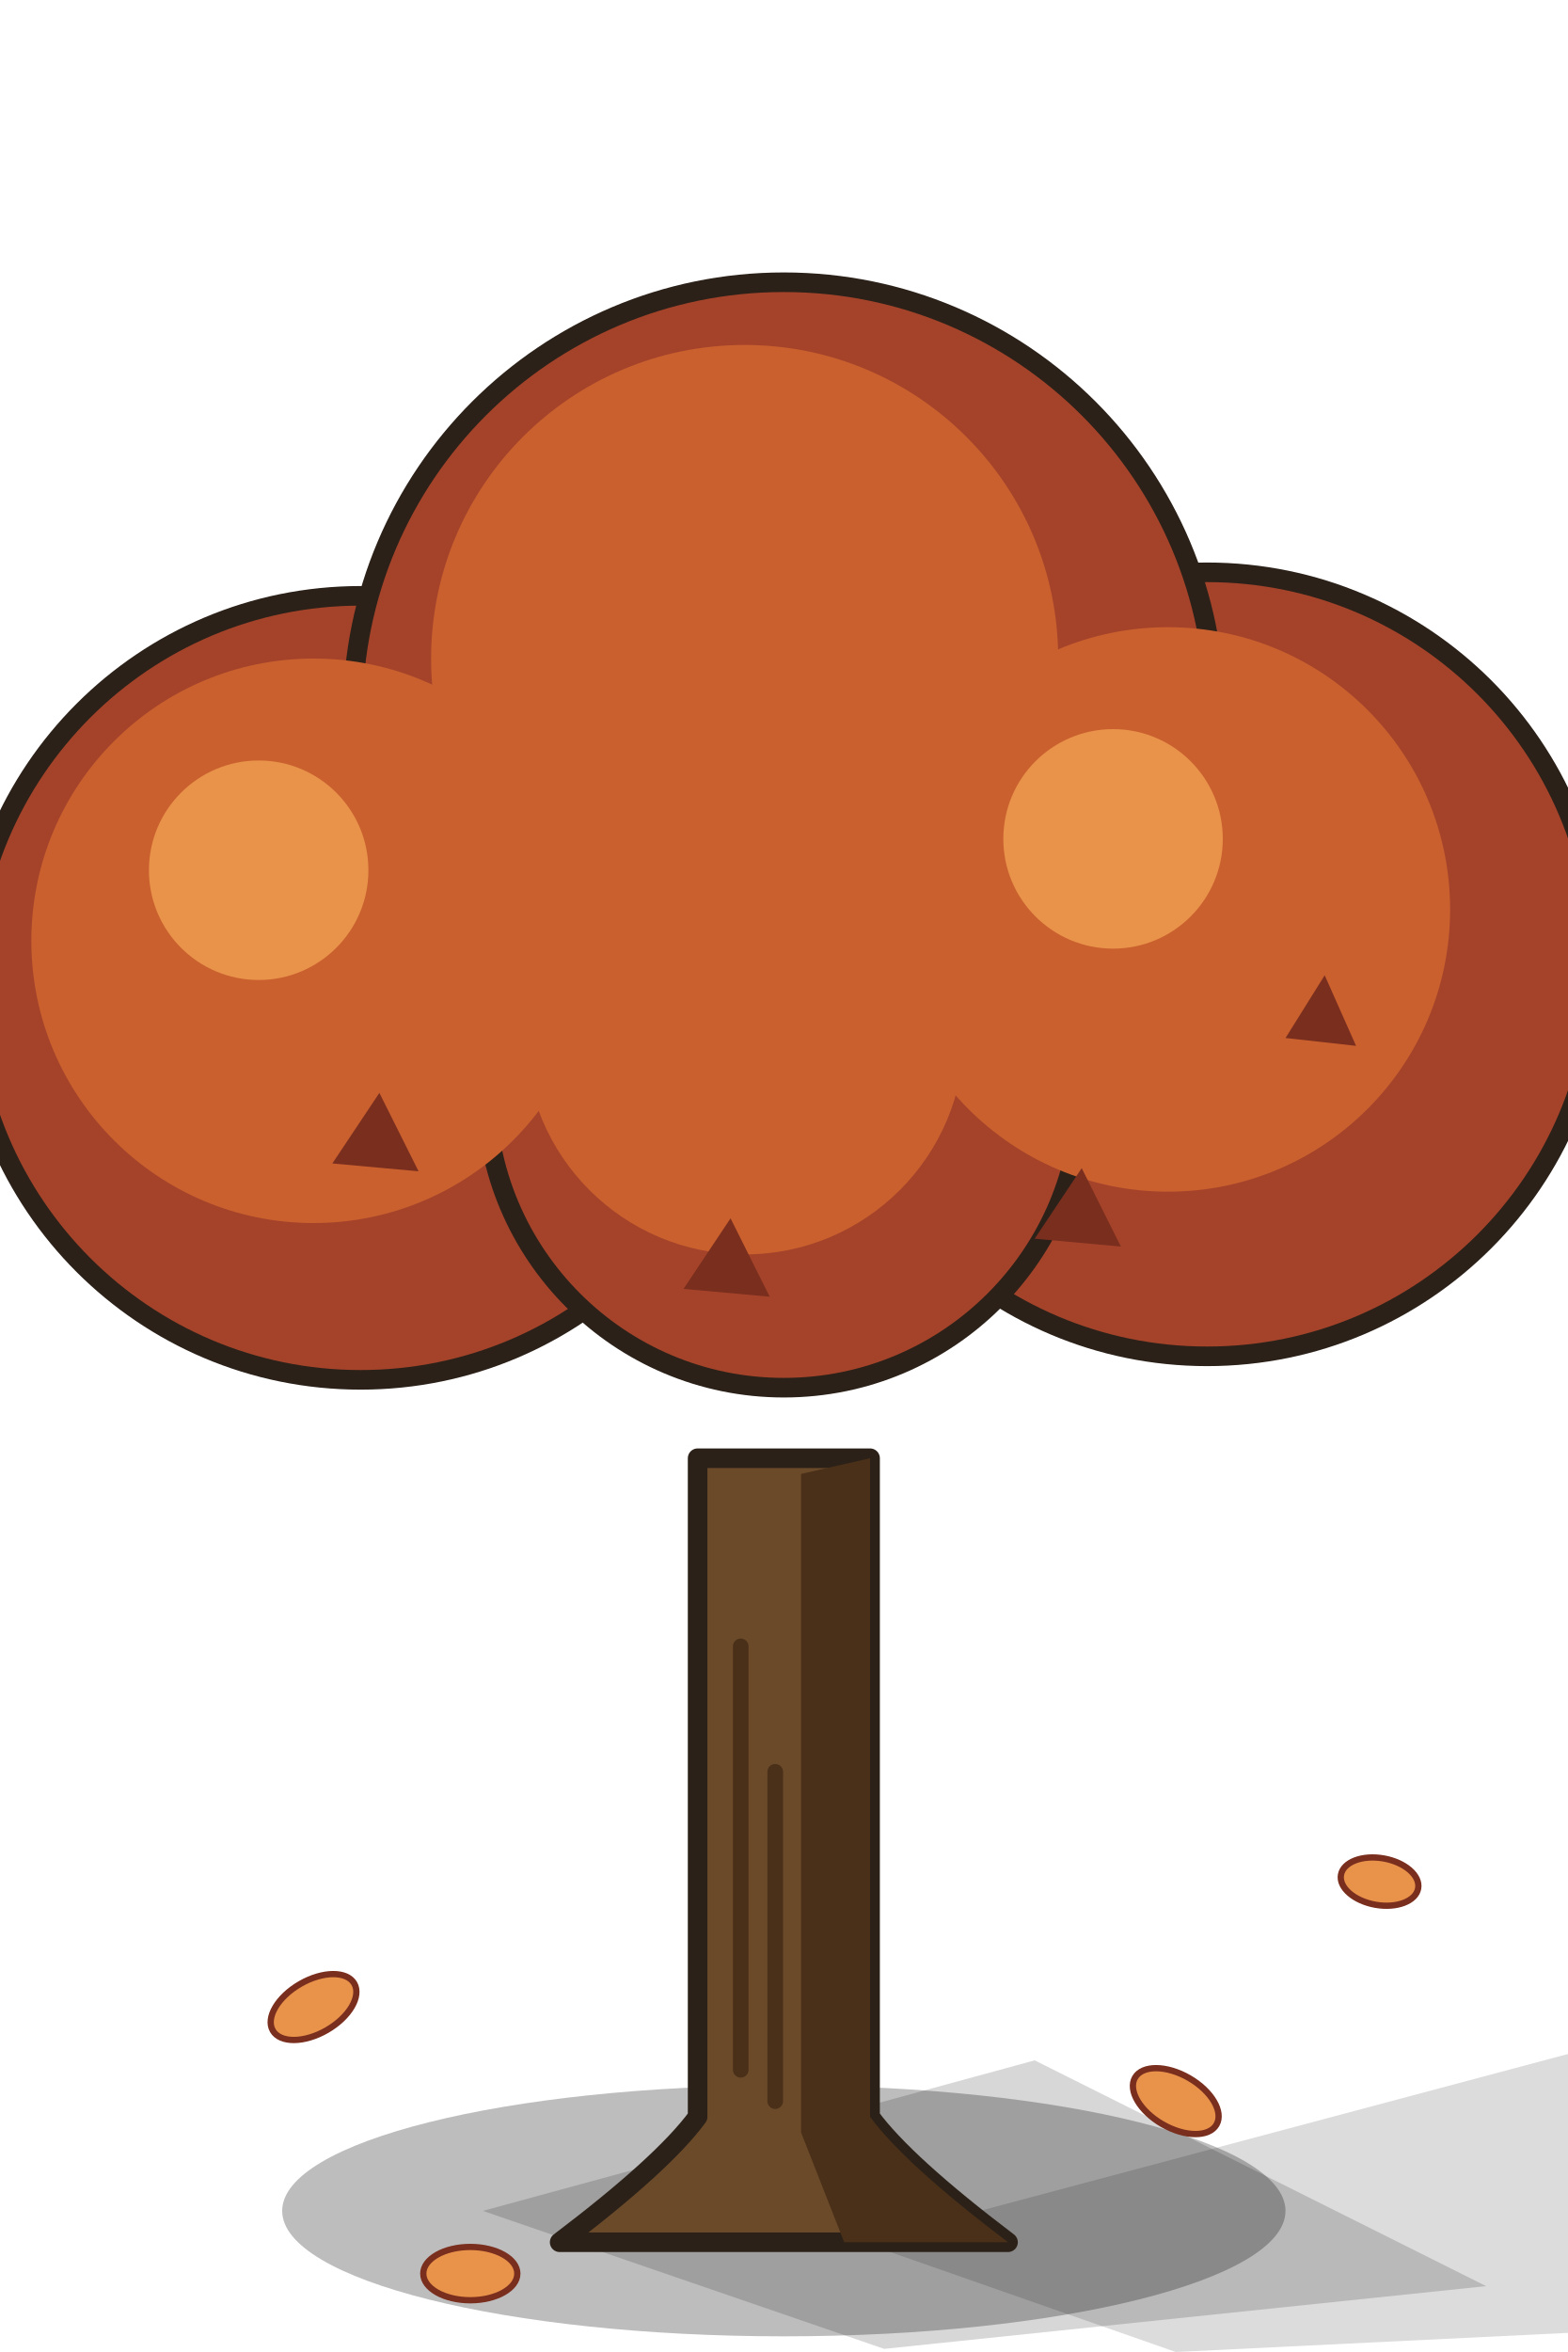
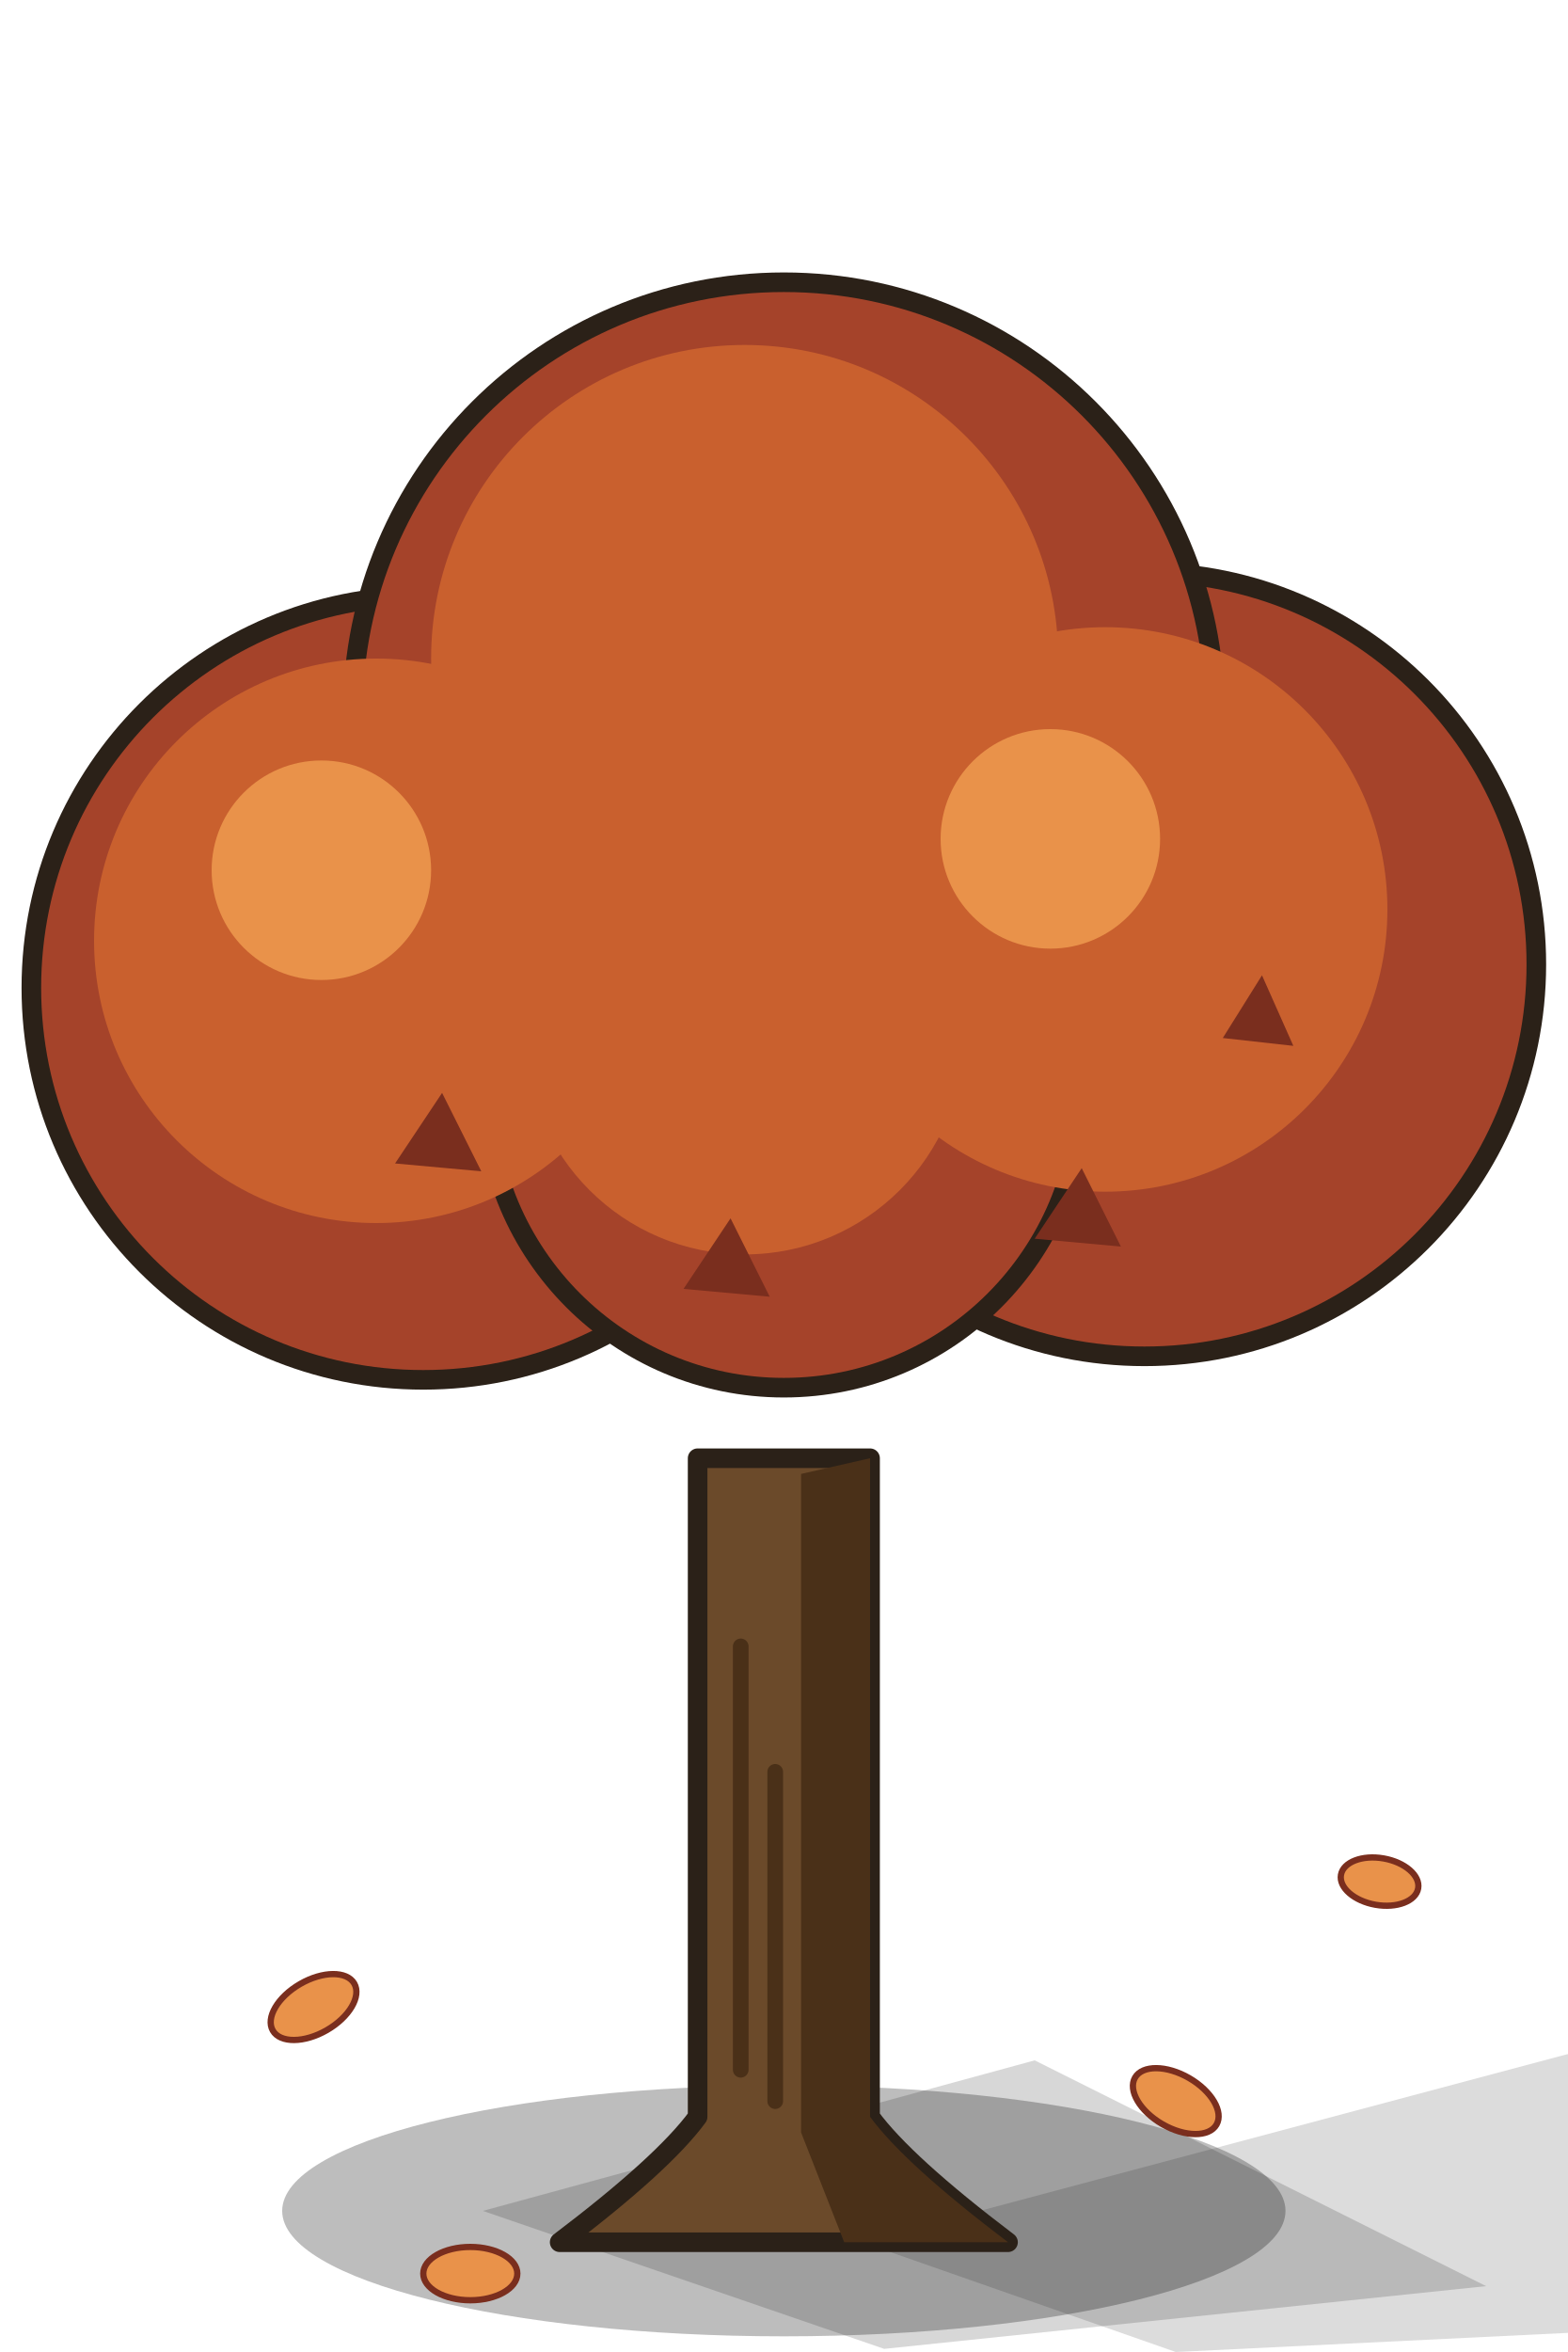
<svg xmlns="http://www.w3.org/2000/svg" width="200" height="300" viewBox="0 0 200 300">
  <path d="M61.6,282 L132.0,262.8 L189.6,291.6 L112.8,299.6 Z" fill="#000" opacity=".16" />
  <ellipse cx="100" cy="282" rx="64" ry="16" fill="#000" opacity=".26" />
  <path d="M110,286 L200,262 L232,296 L150,300 Z" fill="#000" opacity=".14" />
  <path d="M71.4,286 Q84.6,276 89.0,270 L89.0,186 L111.0,186 L111.0,270 Q115.4,276 128.6,286 Z" fill="#6b4a2a" stroke="#2b2118" stroke-width="2.5" stroke-linejoin="round" stroke-linecap="round" />
  <path d="M102.2,272 L102.2,188 L111.0,186 L111.0,270 Q115.4,276 128.6,286 L107.7,286 Z" fill="#4a3018" />
  <path d="M94.5,264 L94.5,210 M98.9,268 L98.9,226" stroke="#4a3018" stroke-width="2" stroke-linecap="round" />
  <g fill="#a5432a" stroke="#2b2118" stroke-width="2.5" stroke-linejoin="round" stroke-linecap="round">
-     <circle cx="46" cy="126" r="50" />
-     <circle cx="154" cy="123" r="50" />
+     <circle cx="54" cy="126" r="50" />
+     <circle cx="146" cy="123" r="50" />
    <circle cx="100" cy="91" r="55" />
    <circle cx="100" cy="139" r="38" />
  </g>
  <g fill="#c9602e">
-     <circle cx="40" cy="120" r="36" />
-     <circle cx="149" cy="116" r="36" />
+     <circle cx="48" cy="120" r="36" />
+     <circle cx="141" cy="116" r="36" />
    <circle cx="95" cy="84" r="40" />
    <circle cx="95" cy="132" r="28" />
  </g>
  <g fill="#e9924a">
-     <circle cx="33" cy="111" r="14" />
-     <circle cx="142" cy="107" r="14" />
+     <circle cx="41" cy="111" r="14" />
+     <circle cx="134" cy="107" r="14" />
  </g>
  <g fill="#7a2e1e">
-     <path d="M42.4,148.4 l6,-9 l5,10z M87.2,164.4 l6,-9 l5,10z M132.0,158.0 l6,-9 l5,10z M164.0,132.4 l5,-8 l4,9z" />
+     <path d="M50.4,148.4 l6,-9 l5,10z M87.2,164.4 l6,-9 l5,10z M132.0,158.0 l6,-9 l5,10z M156.0,132.4 l5,-8 l4,9z" />
  </g>
  <g fill="#e9924a" stroke="#7a2e1e" stroke-width=".8">
    <ellipse cx="40" cy="256" rx="6" ry="3.4" transform="rotate(-30 40 256)" />
    <ellipse cx="150" cy="268" rx="6" ry="3.4" transform="rotate(30 150 268)" />
    <ellipse cx="176" cy="240" rx="5" ry="3" transform="rotate(10 176 240)" />
    <ellipse cx="60" cy="290" rx="6" ry="3.4" />
  </g>
</svg>
